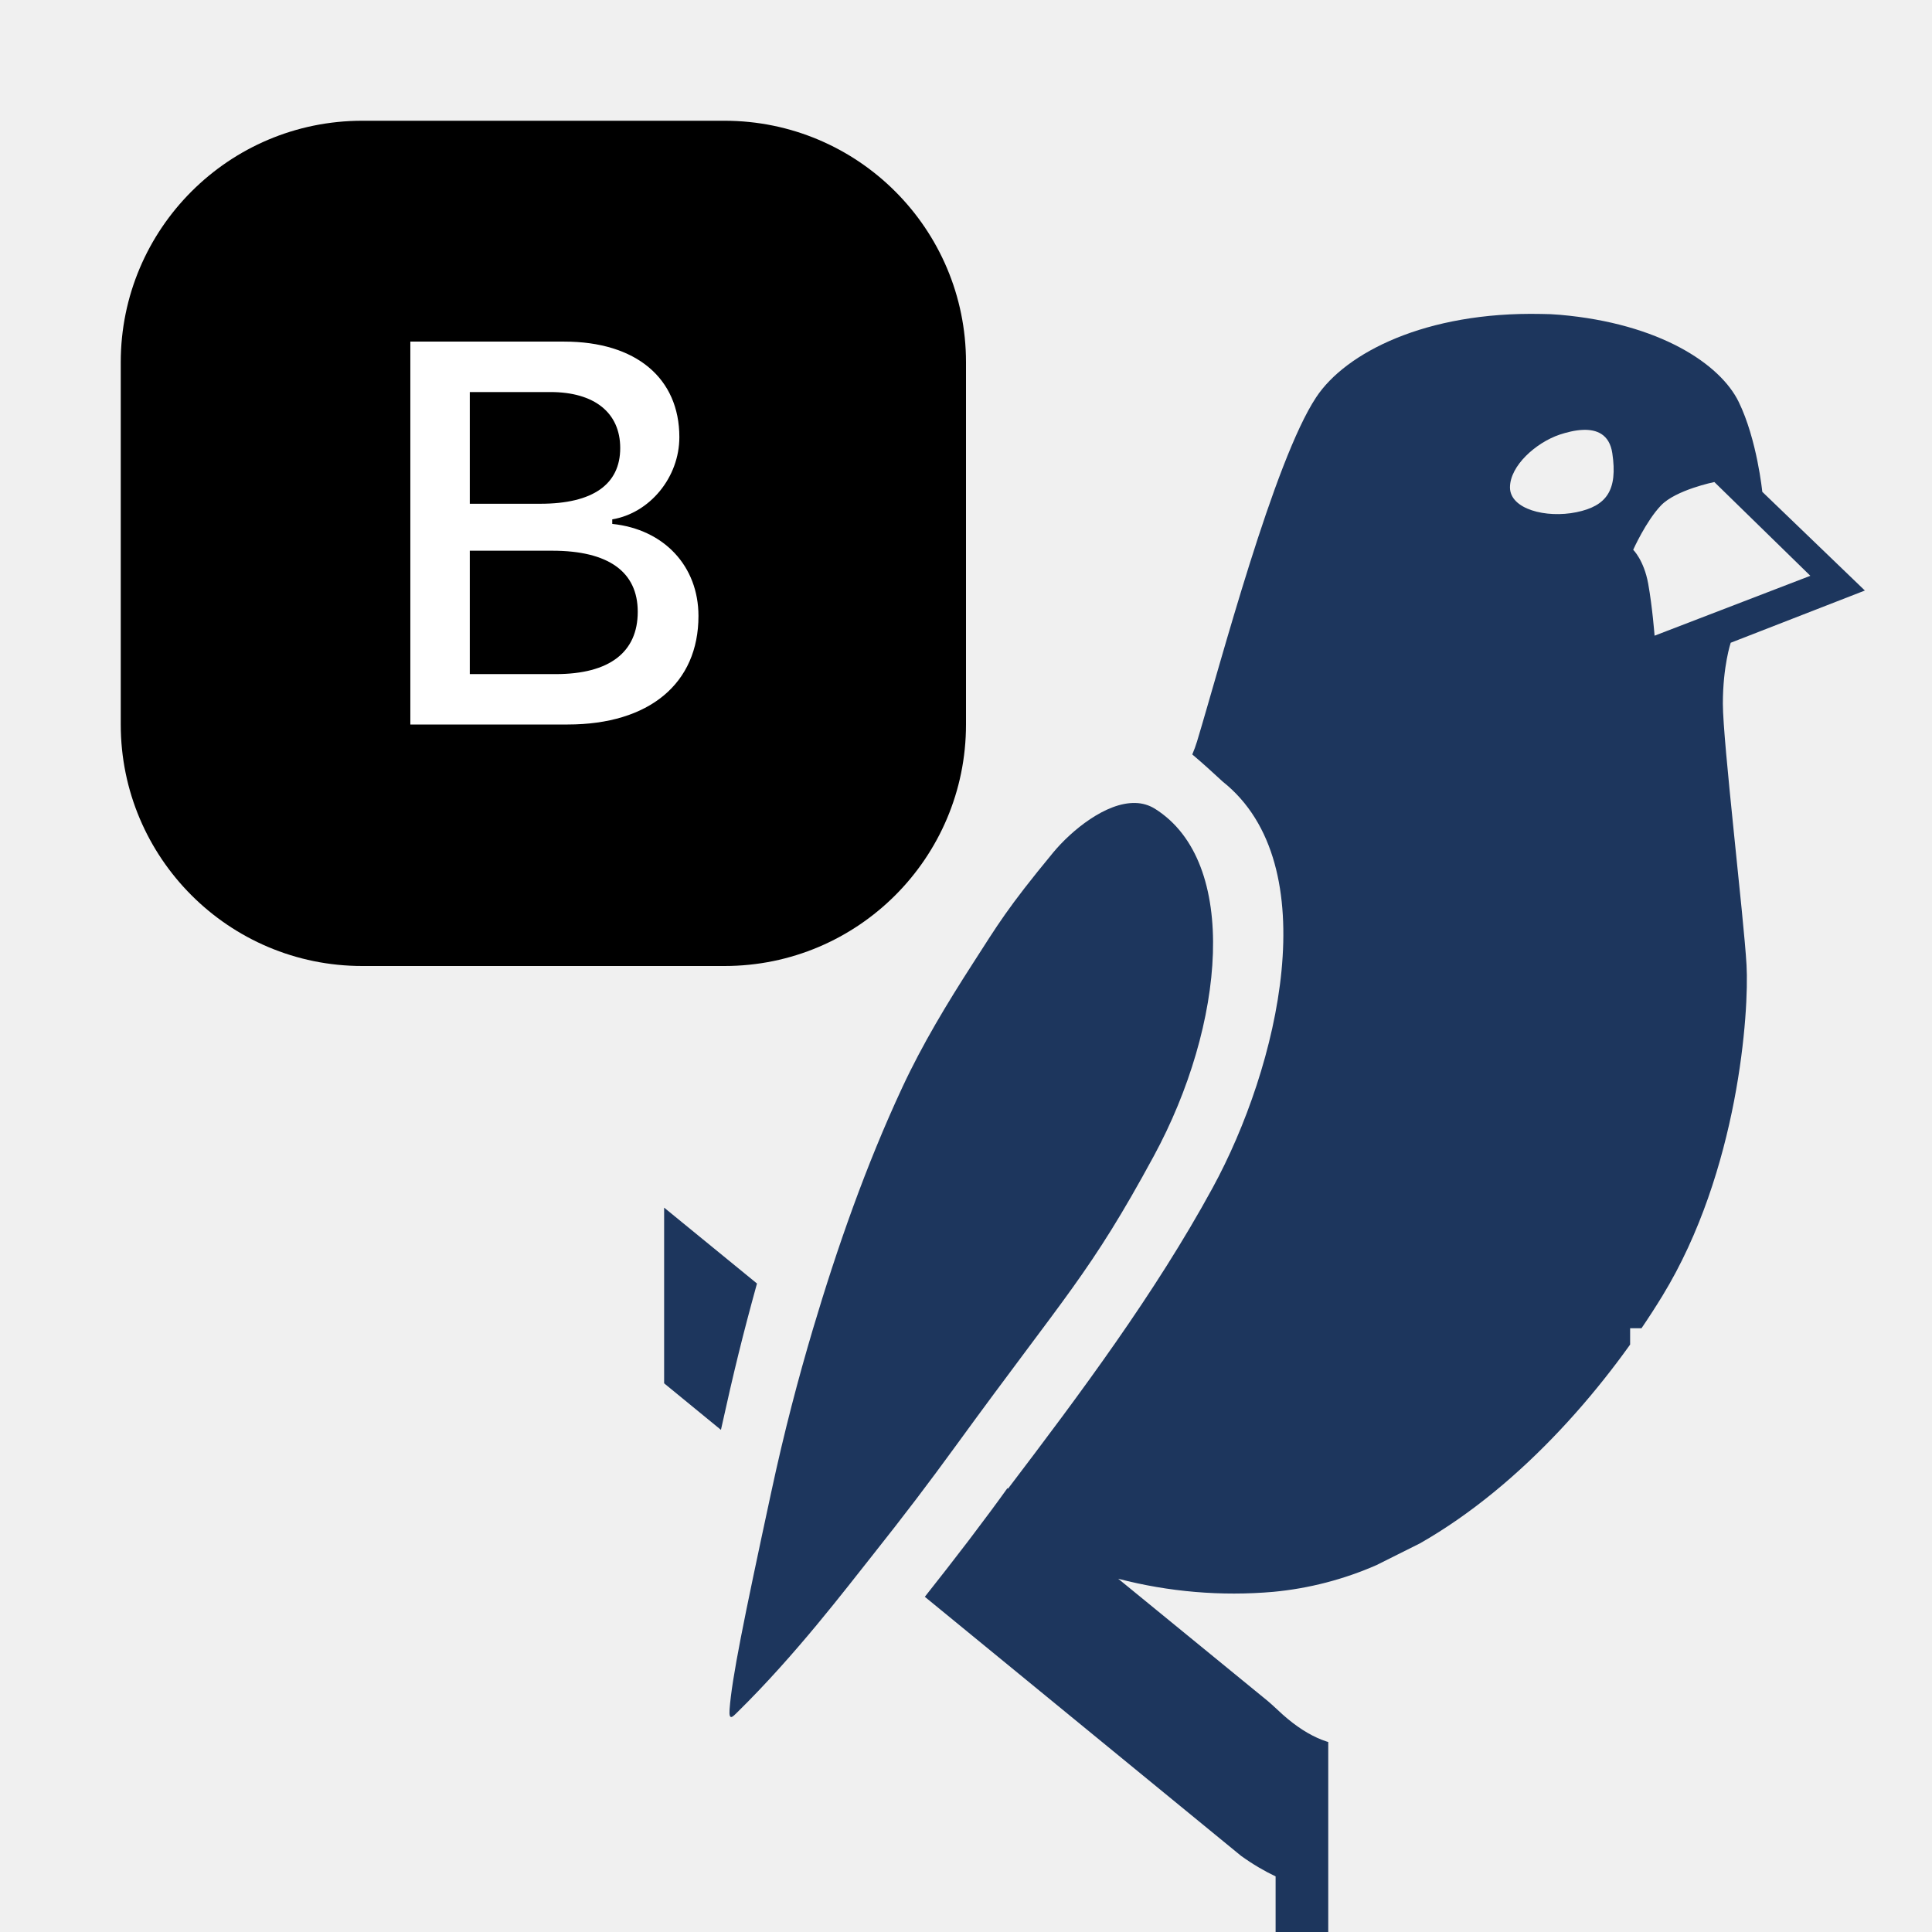
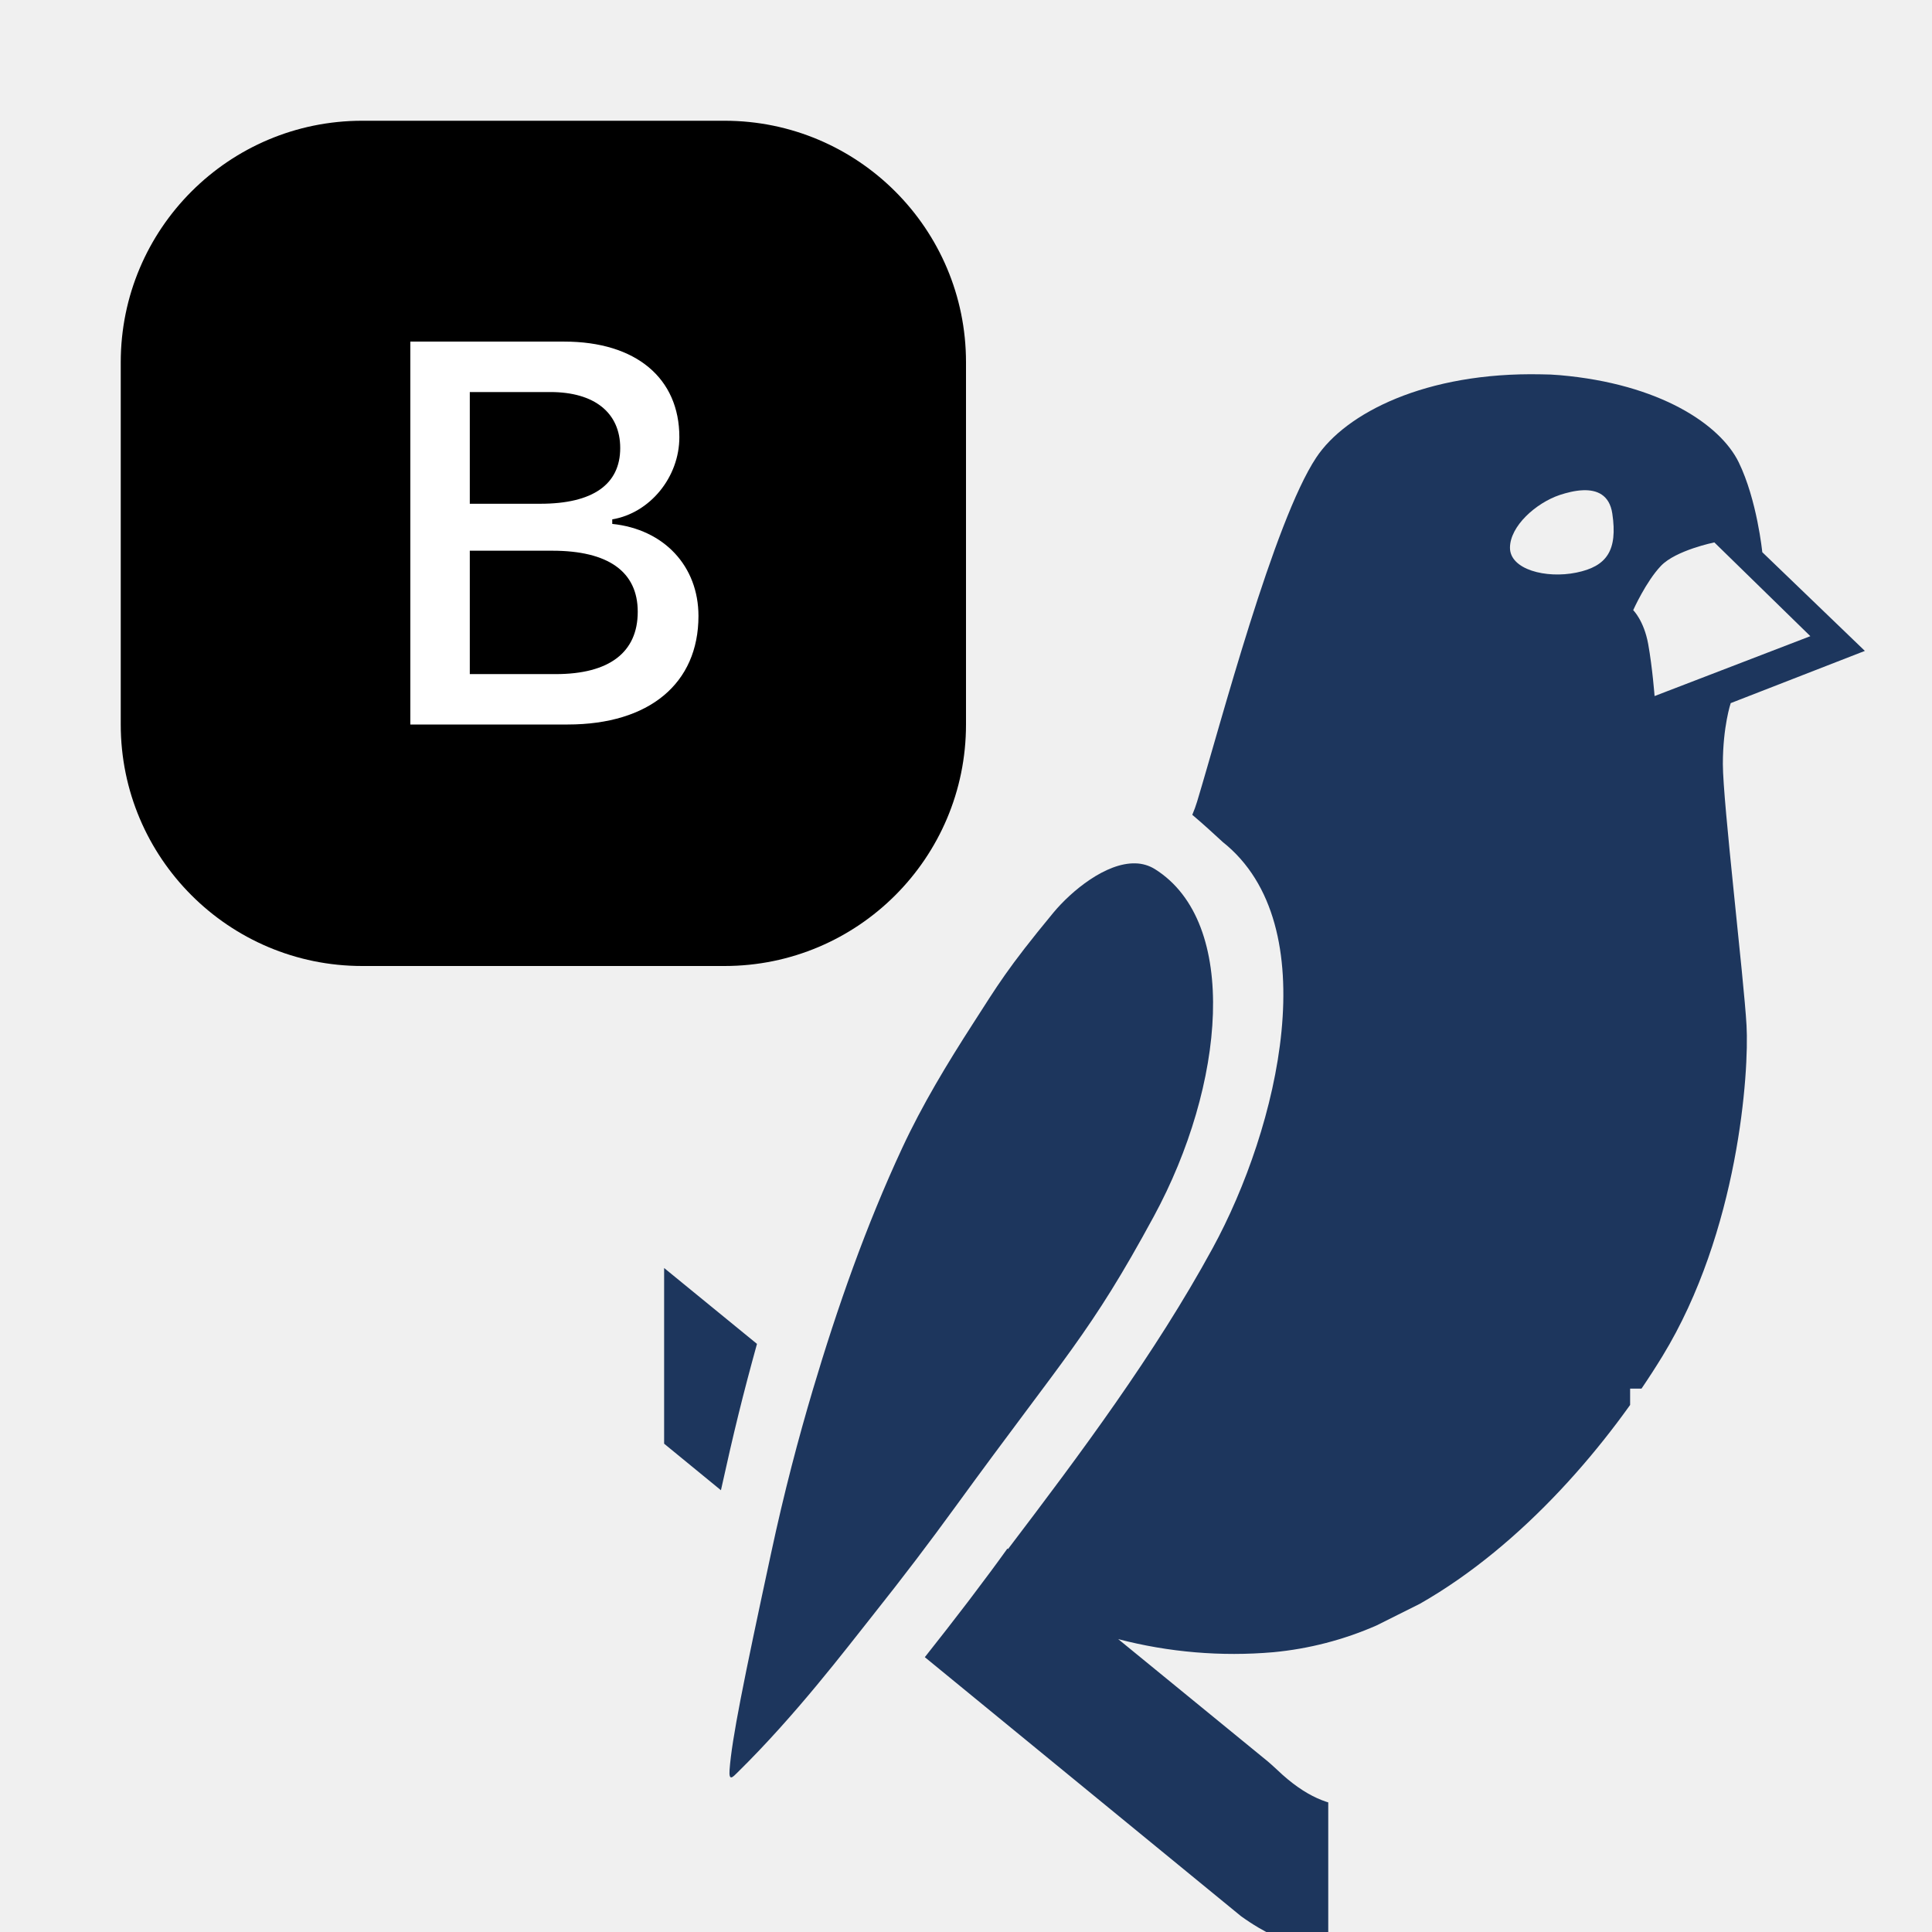
<svg xmlns="http://www.w3.org/2000/svg" width="32" height="32">
  <style>
    path.icon {
      fill: #1d365d;
    }
    rect.badge-bg {
      fill: oklch(56% 0.26 288); /* --bs-indigo-500 */
    }
    @media (prefers-color-scheme: dark) {
      path.icon {
        fill: #6a91cf;
      }
    }
    </style>
  <defs>
    <clipPath id="bird-only" clipPathUnits="userSpaceOnUse">
      <path d="M19.5 -1L32 -1L32 17L27 17L27 18L22 22L22 27L11 27L11 12L19.5 5Z" />
    </clipPath>
  </defs>
-   <g transform="translate(0,5)">
+   <g transform="translate(0,6)">
    <path class="icon" clip-path="url(#bird-only)" d="M4.458.007A4.462 4.462 0 0 0-.014 4.48v23.057a4.462 4.462 0 0 0 4.472 4.471h23.057a4.462 4.462 0 0 0 4.471-4.471V18.45H29.505l-6.217 5.063v.001l-.008.011c-.02.017-.041.031-.063.049-.413.337-1.119.645-2.063-.26-.05-.049-.156-.14-.156-.14l-2.477-2.025a7.586 7.586 0 0 0 2.568.217 5.555 5.555 0 0 0 1.71-.443l.72-.36c1.719-.98 3.14-2.667 4.016-4.1 1.263-2.068 1.437-4.712 1.393-5.48-.043-.77-.392-3.702-.392-4.327s.13-1.01.13-1.01l2.222-.865-1.699-1.635s-.086-.865-.391-1.49C28.493 1.031 27.49.358 25.836.214a3.584 3.584 0 0 0-.31-.014c-1.913-.04-3.24.644-3.726 1.38-.701 1.058-1.581 4.403-1.973 5.7-.021.07-.048.142-.079.216.177.149.358.315.504.45 1.733 1.376.92 4.736-.168 6.73-.954 1.75-2.197 3.414-3.388 4.981l-.01-.008c-.18.252-.38.52-.59.797l-.068.09a64.19 64.19 0 0 1-.71.912l5.237 4.29c.194.14.386.252.573.341v3.595H7.388V14.953l4.553 3.73c.218-.988.36-1.564.597-2.424l-5.164-4.22 11.898-9.69V.007H4.458zm21.76 2.113c.226-.009.44.071.487.387.091.612-.092.874-.595.977-.504.103-1.1-.051-1.1-.411s.432-.743.825-.875c.11-.036.249-.073.384-.078zm-21.461.22h10.962l-.07.048-9.495 7.636c-.66.524-1.03 1.193-1.03 1.973 0 .033.002.065.003.097h-.002v17.58h-.368a2.432 2.432 0 0 1-2.437-2.437V4.778a2.432 2.432 0 0 1 2.437-2.437zm23.638.644 1.59 1.553-2.58.992s-.036-.475-.106-.863c-.071-.388-.248-.56-.248-.56s.212-.475.46-.734c.247-.259.884-.388.884-.388zM18.807 8.3c-.49-.015-1.062.458-1.36.817-.77.932-.922 1.202-1.332 1.838-.428.664-.839 1.344-1.172 2.06-.6 1.289-1.073 2.638-1.479 4.001-.239.805-.473 1.686-.693 2.713-.456 2.118-.65 3.074-.687 3.585-.015.205.06.112.13.045.966-.95 1.78-2.023 2.248-2.612.501-.63.925-1.189 1.368-1.798 1.832-2.52 2.22-2.846 3.28-4.8 1.18-2.174 1.426-4.87.02-5.753a.633.633 0 0 0-.323-.096zm10.846 12.968v5.969a2.432 2.432 0 0 1-2.437 2.437h-3.568V26.13c.13-.066.272-.156.406-.28l.026-.016 5.573-4.565z" />
  </g>
  <g transform="translate(2,2)">
    <rect class="badge-bg" x="0" y="0" width="14" height="14" rx="4" />
    <g transform="translate(1,1) scale(0.75)">
      <path fill="#fff" d="M5.062 12h3.475c1.804 0 2.888-.908 2.888-2.396 0-1.102-.761-1.916-1.904-2.034v-.1c.832-.14 1.482-.93 1.482-1.816 0-1.3-.955-2.11-2.542-2.11H5.062zm1.313-4.875V4.658h1.78c.973 0 1.542.457 1.542 1.237 0 .802-.604 1.23-1.764 1.23zm0 3.762V8.162h1.822c1.236 0 1.887.463 1.887 1.348 0 .896-.627 1.377-1.811 1.377z" />
    </g>
  </g>
</svg>
